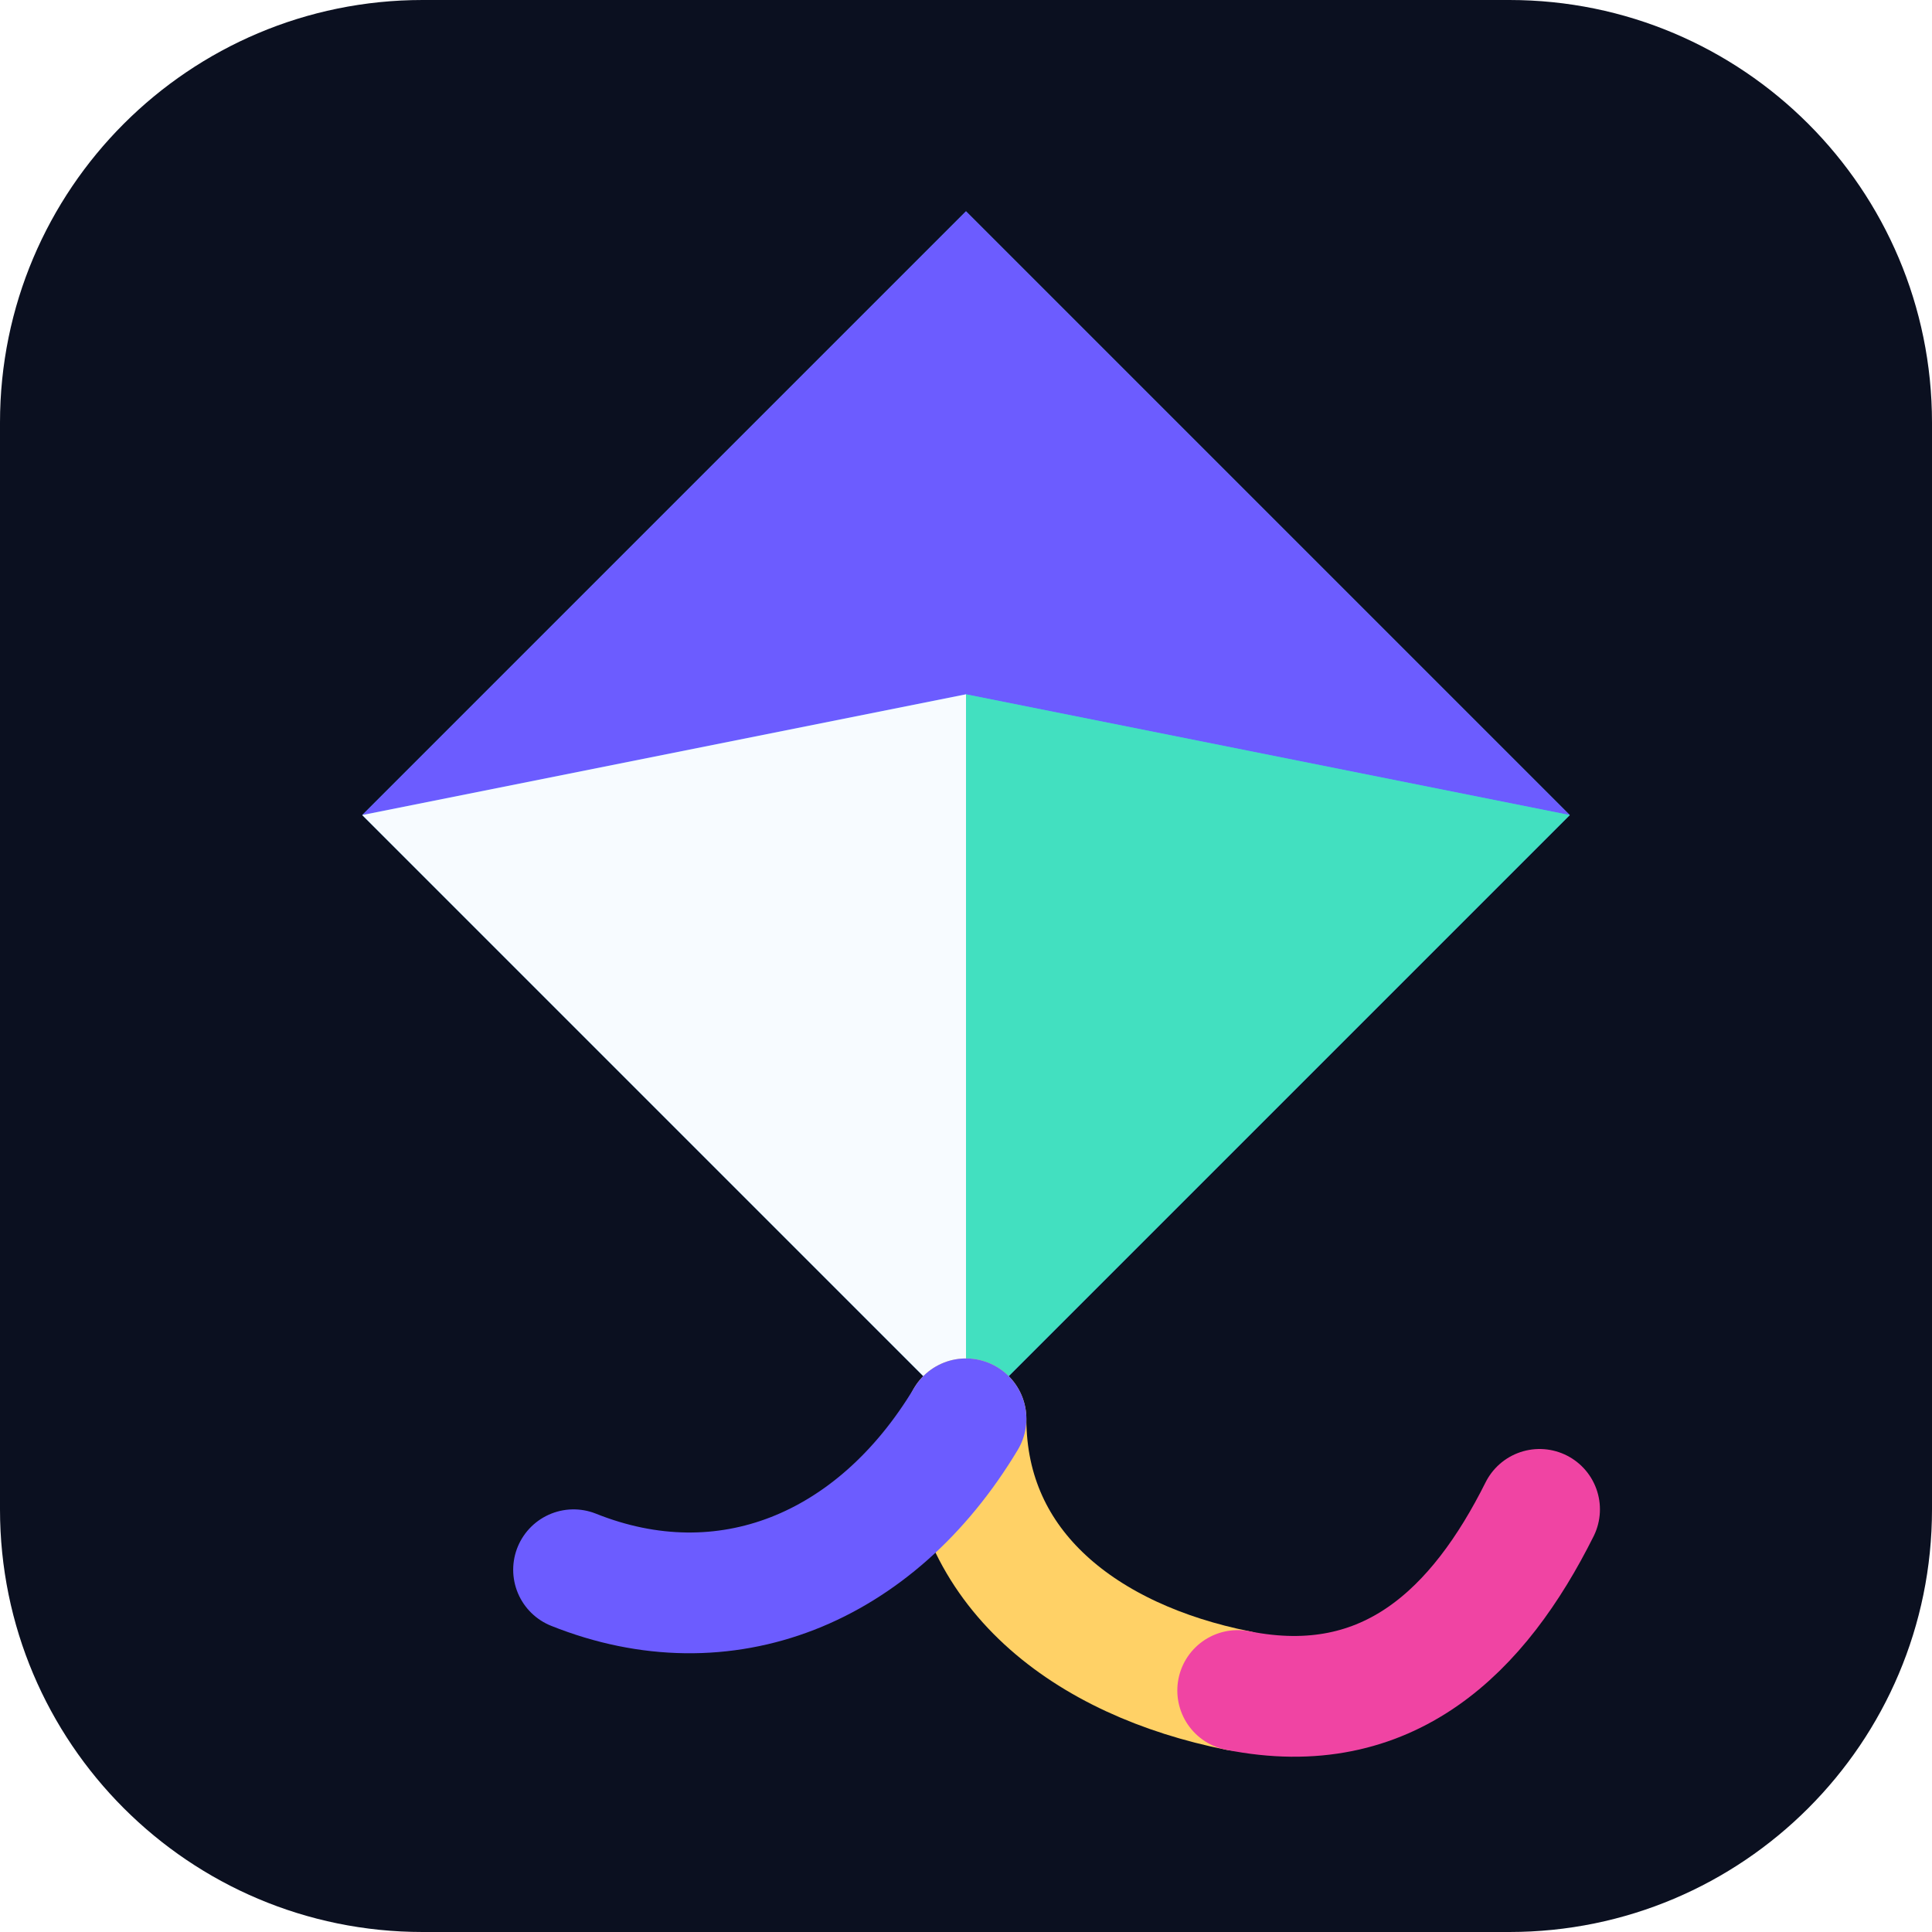
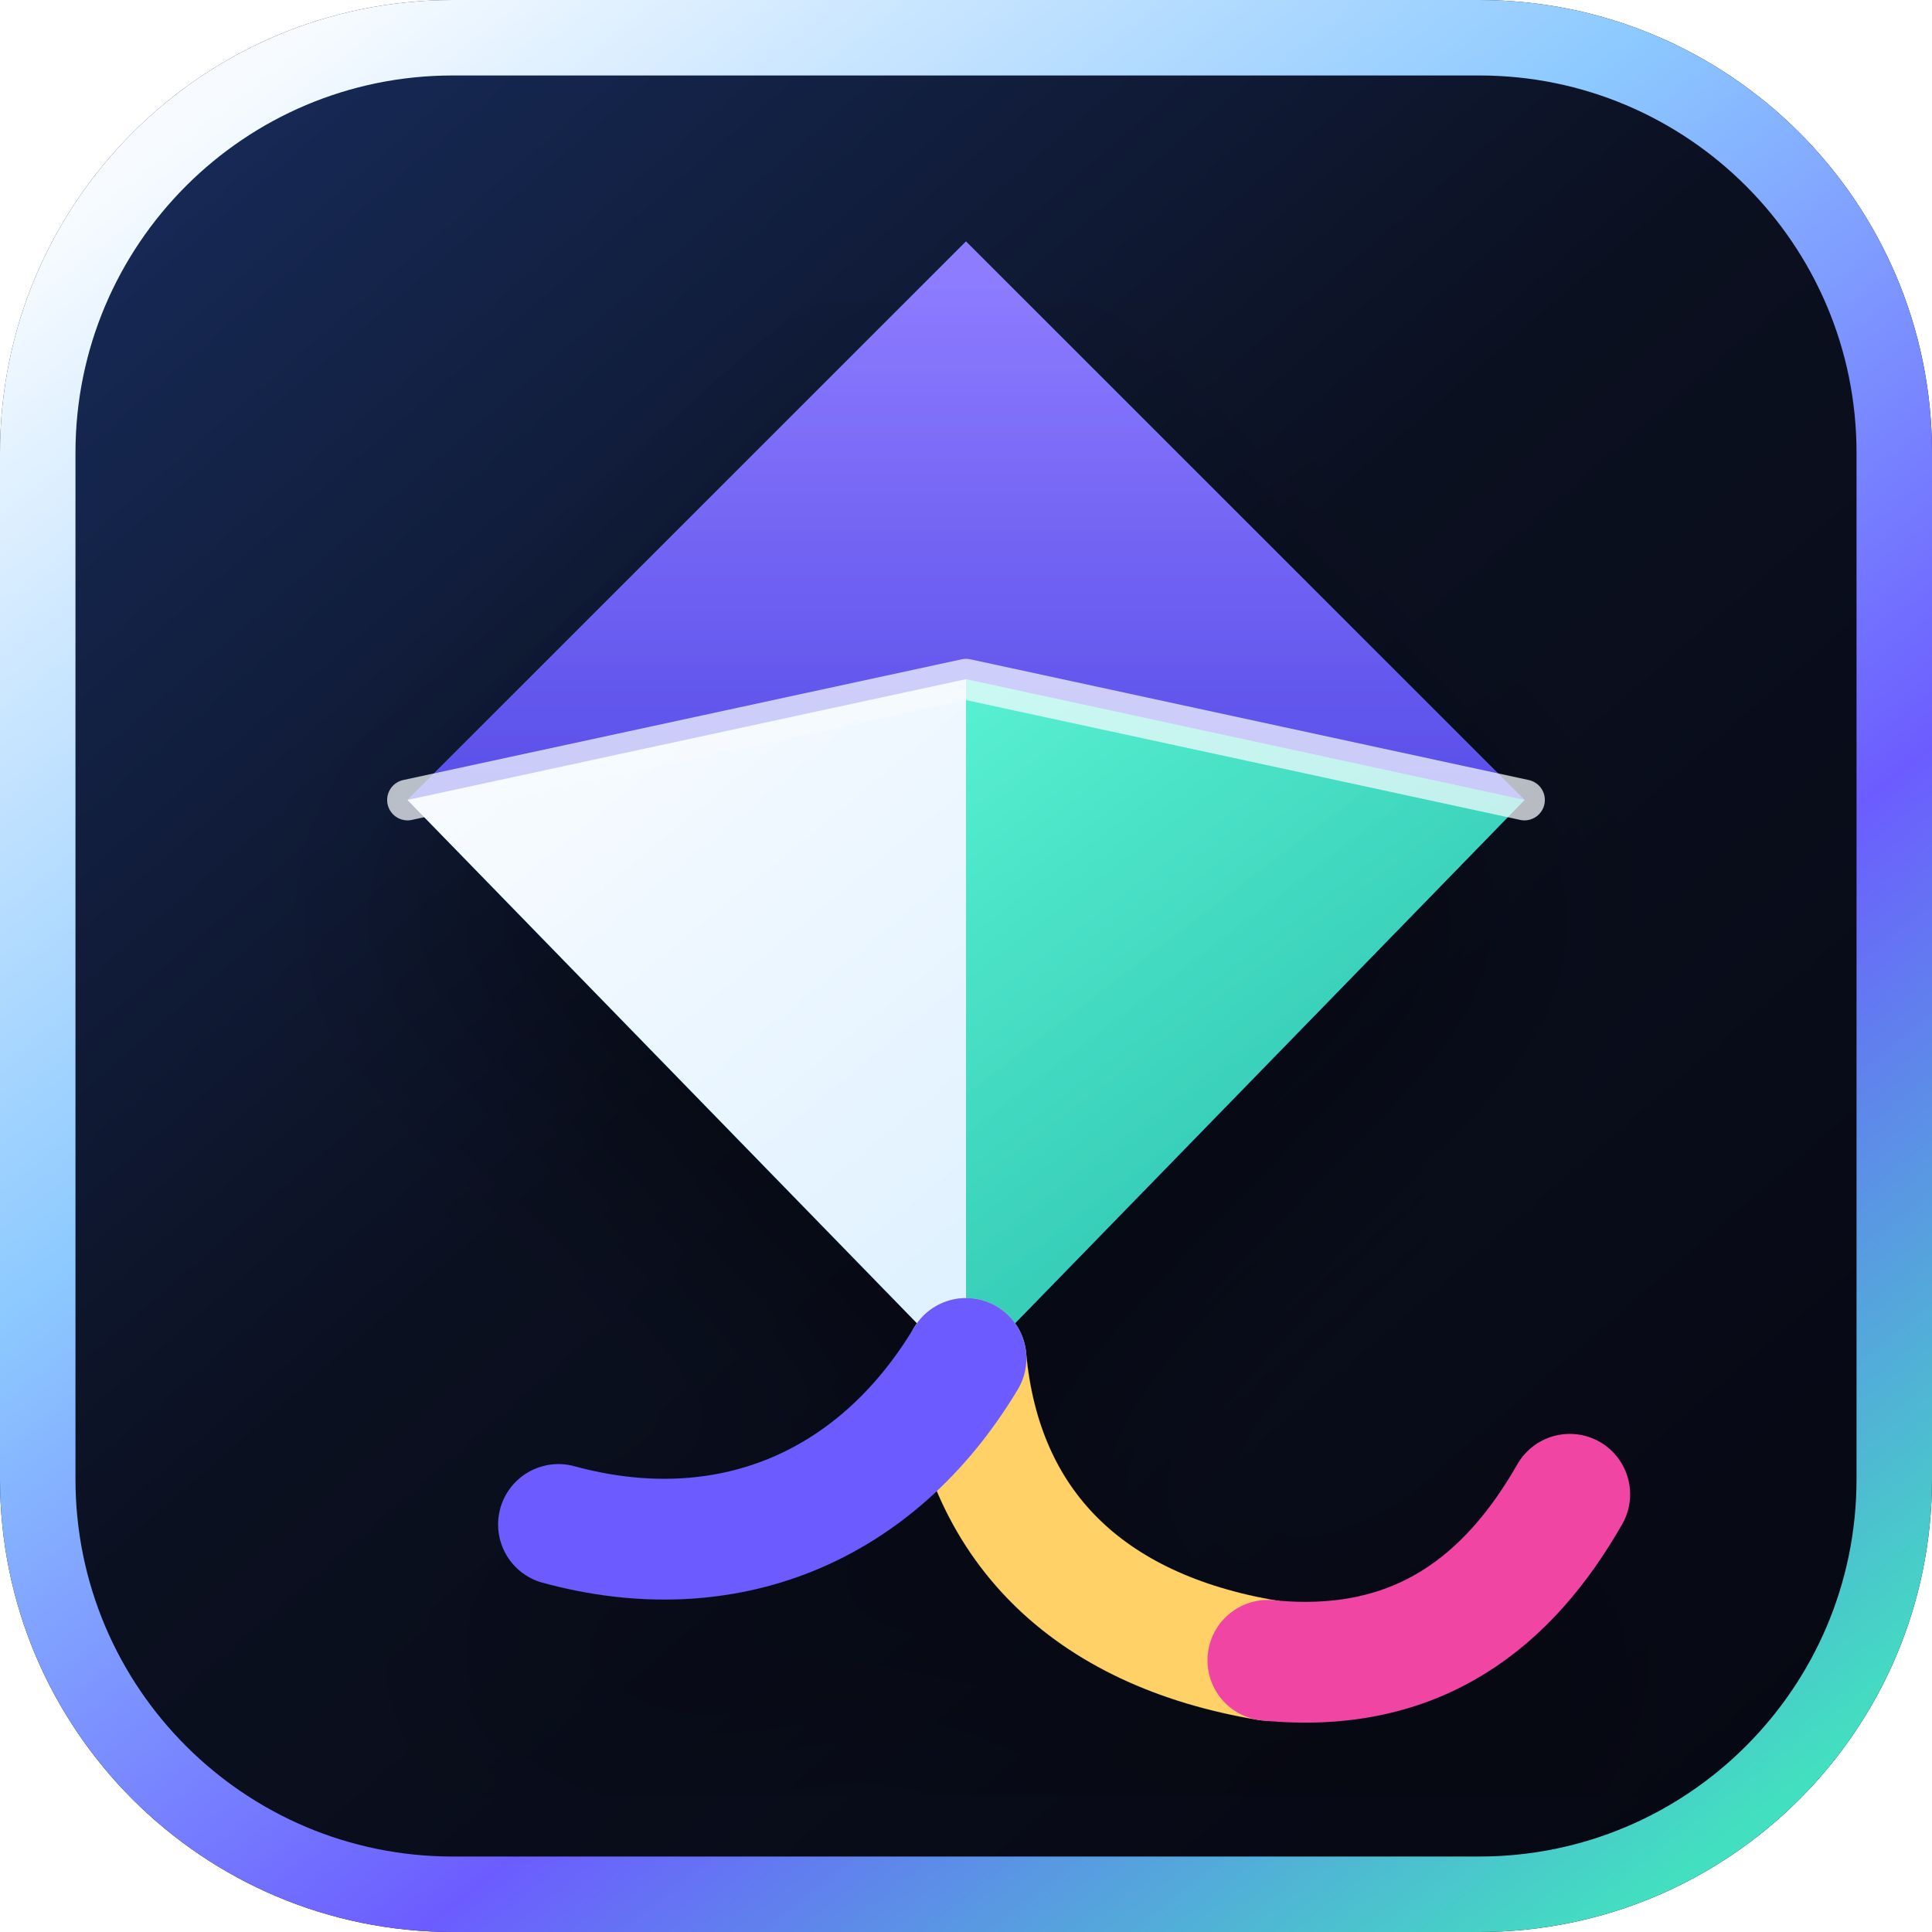
- <svg xmlns="http://www.w3.org/2000/svg" viewBox="0 0 64 64" fill="none">
-   <rect width="64" height="64" rx="14" fill="#0B1020" />
-   <path d="M32 7L52 27L32 47L12 27L32 7Z" fill="#4AA8FF" />
-   <path d="M32 7L52 27L32 23L12 27L32 7Z" fill="#6C5CFF" />
-   <path d="M32 23L52 27L32 47V23Z" fill="#42E0C0" />
-   <path d="M32 23L12 27L32 47V23Z" fill="#F7FBFF" />
-   <path d="M32 47C32 52 36 55 41 56" stroke="#FFD166" stroke-width="4" stroke-linecap="round" />
-   <path d="M41 56C46 57 49 54 51 50" stroke="#F044A3" stroke-width="4" stroke-linecap="round" />
-   <path d="M32 47C29 52 24 54 19 52" stroke="#6C5CFF" stroke-width="4" stroke-linecap="round" />
+ <svg xmlns="http://www.w3.org/2000/svg" viewBox="0 0 128 128" fill="none">
+   <defs>
+     <linearGradient id="tileGlass" x1="12" y1="4" x2="116" y2="124" gradientUnits="userSpaceOnUse">
+       <stop stop-color="#172B59" />
+       <stop offset="0.46" stop-color="#0B1020" />
+       <stop offset="1" stop-color="#060812" />
+     </linearGradient>
+     <linearGradient id="tileRim" x1="18" y1="4" x2="112" y2="124" gradientUnits="userSpaceOnUse">
+       <stop stop-color="#F7FBFF" />
+       <stop offset="0.36" stop-color="#8CC9FF" />
+       <stop offset="0.68" stop-color="#6C5CFF" />
+       <stop offset="1" stop-color="#42E0C0" />
+     </linearGradient>
+     <linearGradient id="kiteTop" x1="64" y1="18" x2="64" y2="59" gradientUnits="userSpaceOnUse">
+       <stop stop-color="#8E7CFF" />
+       <stop offset="1" stop-color="#4F46E5" />
+     </linearGradient>
+     <linearGradient id="kiteLeft" x1="31" y1="52" x2="64" y2="92" gradientUnits="userSpaceOnUse">
+       <stop stop-color="#F7FBFF" />
+       <stop offset="1" stop-color="#DDF0FF" />
+     </linearGradient>
+     <linearGradient id="kiteRight" x1="64" y1="45" x2="99" y2="91" gradientUnits="userSpaceOnUse">
+       <stop stop-color="#58F1D2" />
+       <stop offset="1" stop-color="#22B8A8" />
+     </linearGradient>
+     <filter id="kiteShadow" x="18" y="12" width="92" height="107" filterUnits="userSpaceOnUse" color-interpolation-filters="sRGB">
+       <feDropShadow dx="0" dy="8" stdDeviation="7" flood-color="#000000" flood-opacity="0.36" />
+     </filter>
+   </defs>
+   <rect width="128" height="128" rx="30" fill="url(#tileGlass)" />
+   <rect class="premium-rim" x="2.5" y="2.5" width="123" height="123" rx="27.5" stroke="url(#tileRim)" stroke-width="5" />
+   <g filter="url(#kiteShadow)">
+     <path d="M64 16L101 53L64 91L27 53L64 16Z" fill="#4AA8FF" />
+     <path d="M64 16L101 53L64 45L27 53L64 16Z" fill="url(#kiteTop)" />
+     <path d="M64 45L101 53L64 91V45Z" fill="url(#kiteRight)" />
+     <path d="M64 45L27 53L64 91V45Z" fill="url(#kiteLeft)" />
+     <path d="M27 53L64 45L101 53" stroke="#F7FBFF" stroke-opacity="0.72" stroke-width="2.7" stroke-linecap="round" stroke-linejoin="round" />
+     <path d="M64 90C65 101 72 108 84 110" stroke="#FFD166" stroke-width="8" stroke-linecap="round" />
+     <path d="M84 110C94 111 100 106 104 99" stroke="#F044A3" stroke-width="8" stroke-linecap="round" />
+     <path d="M64 90C58 100 48 104 37 101" stroke="#6C5CFF" stroke-width="8" stroke-linecap="round" />
+   </g>
</svg>
